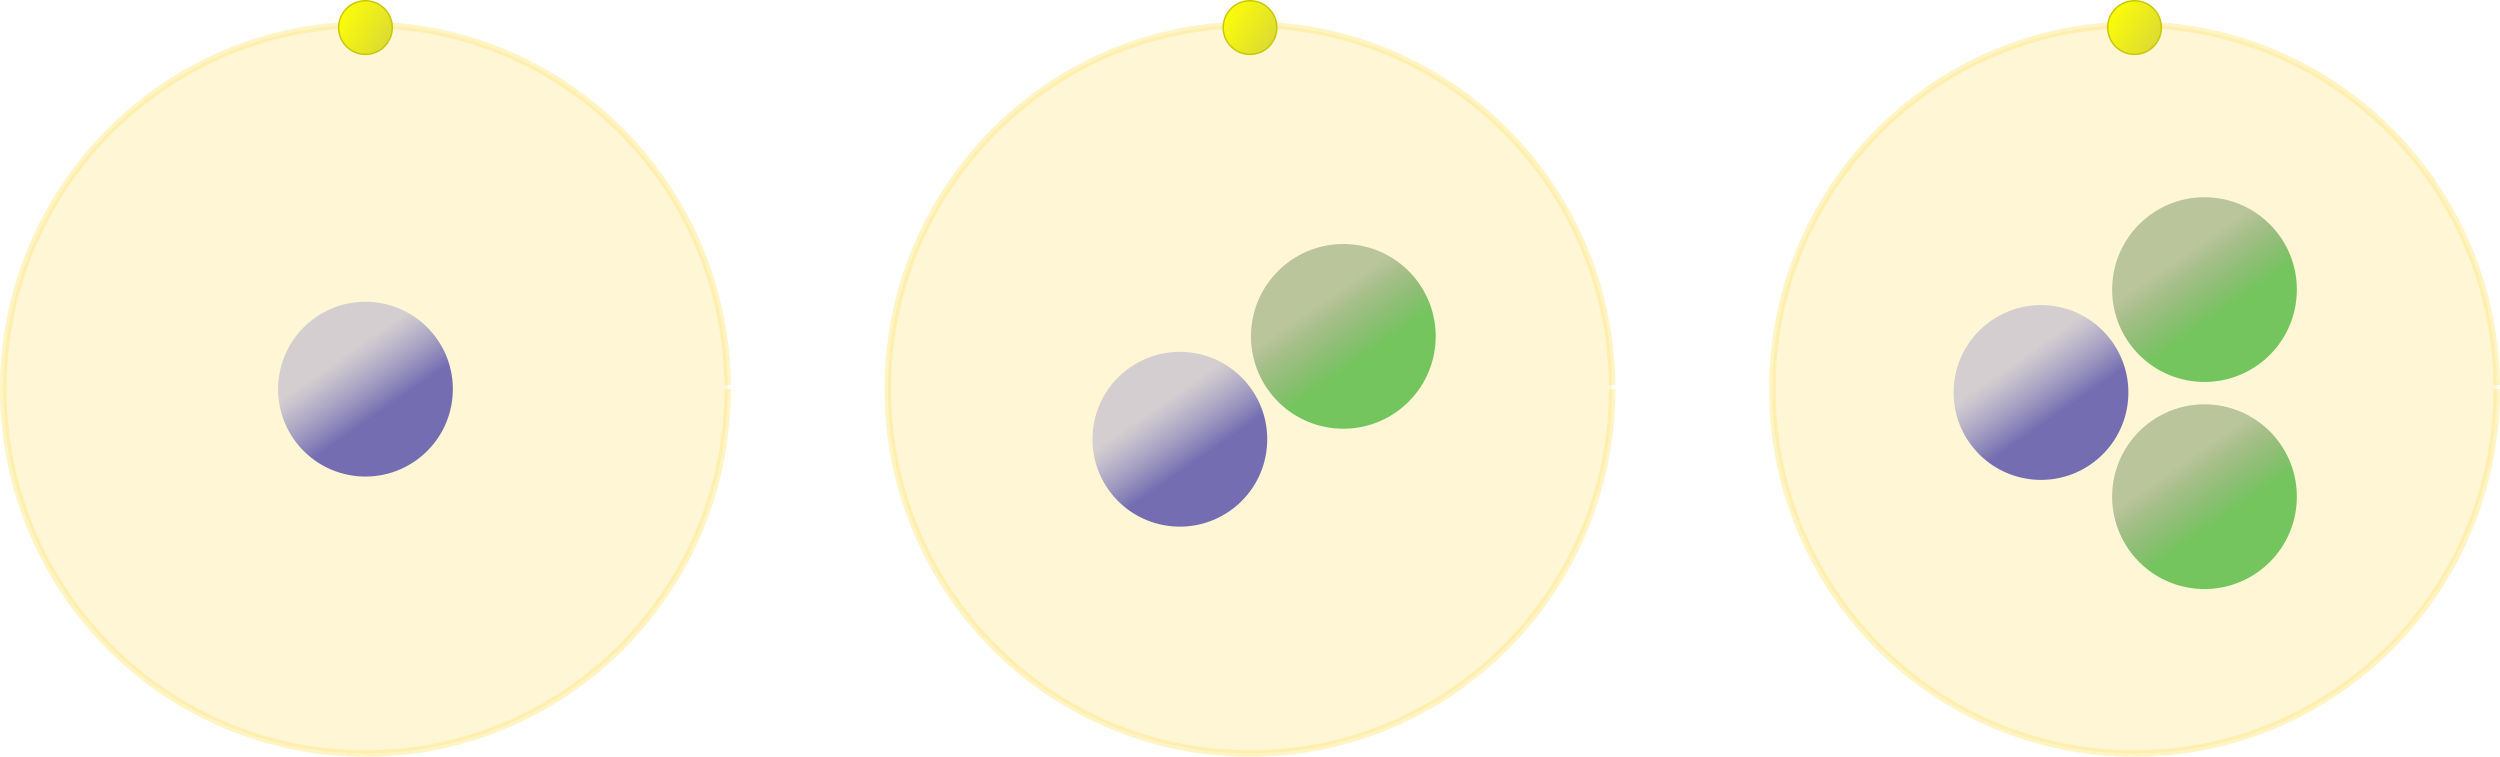
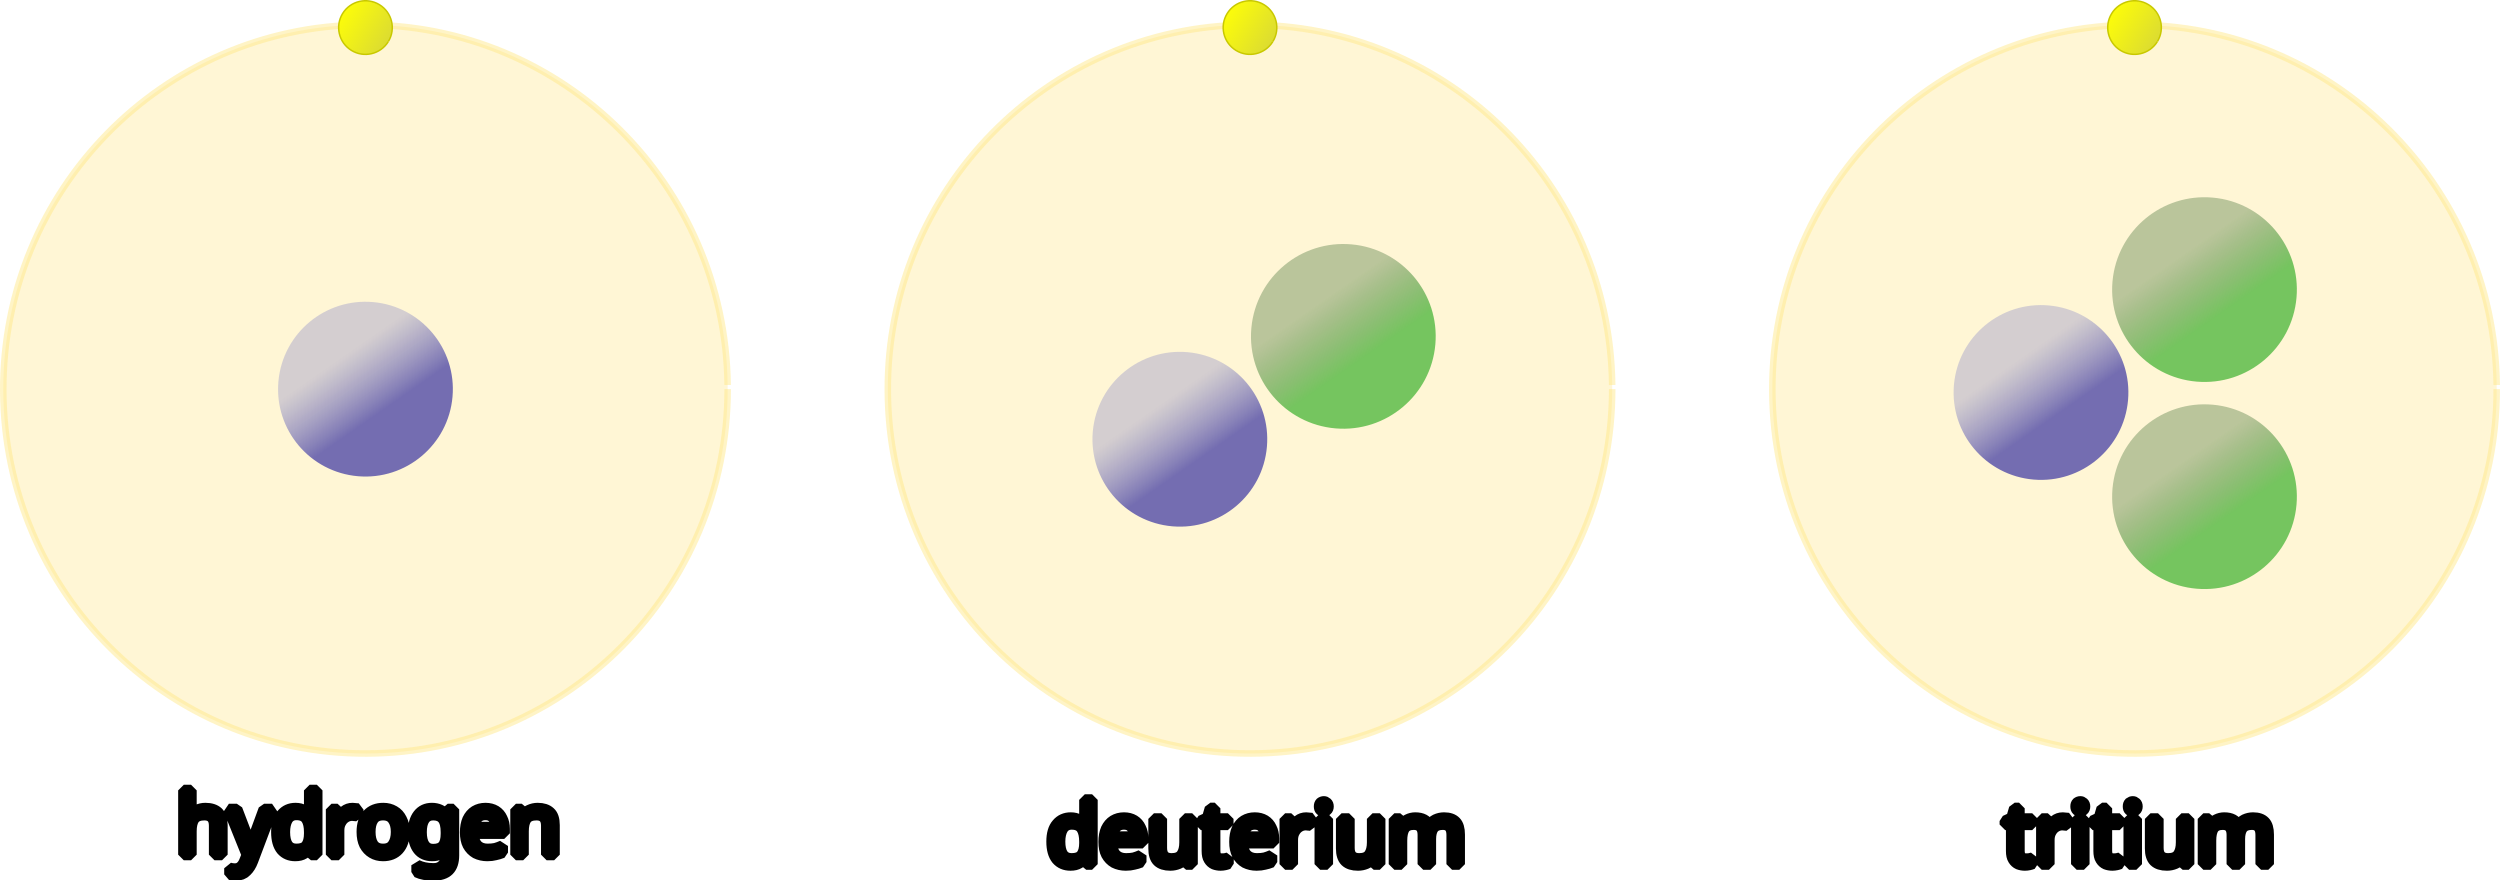
- <svg xmlns="http://www.w3.org/2000/svg" xmlns:xlink="http://www.w3.org/1999/xlink" width="166.511mm" height="50.405mm" viewBox="0 0 166.511 50.405" version="1.1" id="svg1">
+ <svg xmlns="http://www.w3.org/2000/svg" xmlns:xlink="http://www.w3.org/1999/xlink" width="166.511mm" height="58.598mm" viewBox="0 0 166.511 58.598" version="1.1" id="svg1">
  <defs id="defs1">
    <linearGradient id="linearGradient66">
      <stop style="stop-color:#fcfc0a;stop-opacity:1;" offset="0" id="stop65" />
      <stop style="stop-color:#dcdc31;stop-opacity:1;" offset="1" id="stop66" />
    </linearGradient>
    <linearGradient id="linearGradient26">
      <stop style="stop-color:#0d9f06;stop-opacity:0.57;" offset="0" id="stop25" />
      <stop style="stop-color:#084505;stop-opacity:0.277;" offset="1" id="stop26" />
    </linearGradient>
    <linearGradient id="linearGradient28">
      <stop style="stop-color:#0a0595;stop-opacity:0.57;" offset="0" id="stop27" />
      <stop style="stop-color:#4f53bf;stop-opacity:0.245;" offset="1" id="stop28" />
    </linearGradient>
    <linearGradient xlink:href="#linearGradient28" id="linearGradient57" gradientUnits="userSpaceOnUse" gradientTransform="matrix(0.2222222,0,0,0.2222222,-68.97065,-171.6413)" x1="84.137" y1="132.821" x2="97.102" y2="148.167" />
    <linearGradient xlink:href="#linearGradient66" id="linearGradient65" gradientUnits="userSpaceOnUse" gradientTransform="matrix(0.1985294,0,0,0.1985294,121.6247,96.798)" x1="-136.29" y1="-94.14" x2="-118.298" y2="-94.14" />
    <linearGradient xlink:href="#linearGradient26" id="linearGradient32" gradientUnits="userSpaceOnUse" gradientTransform="matrix(0.2348485,0,0,0.2348485,-80.30319,-165.5611)" x1="84.137" y1="132.821" x2="97.102" y2="148.167" />
    <linearGradient xlink:href="#linearGradient26" id="linearGradient52" gradientUnits="userSpaceOnUse" gradientTransform="matrix(0.2348485,0,0,0.2348485,-139.5757,-156.6603)" x1="84.137" y1="132.821" x2="97.102" y2="148.167" />
    <linearGradient xlink:href="#linearGradient66" id="linearGradient53" gradientUnits="userSpaceOnUse" gradientTransform="matrix(0.1985294,0,0,0.1985294,173.6111,64.12395)" x1="-136.29" y1="-94.14" x2="-118.298" y2="-94.14" />
    <linearGradient xlink:href="#linearGradient28" id="linearGradient54" gradientUnits="userSpaceOnUse" gradientTransform="matrix(0.2222222,0,0,0.2222222,-128.2432,-162.7405)" x1="84.137" y1="132.821" x2="97.102" y2="148.167" />
    <linearGradient xlink:href="#linearGradient26" id="linearGradient55" gradientUnits="userSpaceOnUse" gradientTransform="matrix(0.2348485,0,0,0.2348485,-140.8614,-170.3933)" x1="84.137" y1="132.821" x2="97.102" y2="148.167" />
-     <linearGradient xlink:href="#linearGradient28" id="linearGradient57-0" gradientUnits="userSpaceOnUse" gradientTransform="matrix(0.2222222,0,0,0.2222222,-54.47405,-62.07455)" x1="84.137" y1="132.821" x2="97.102" y2="148.167" />
-     <linearGradient xlink:href="#linearGradient66" id="linearGradient65-9" gradientUnits="userSpaceOnUse" gradientTransform="matrix(0.1985294,0,0,0.1985294,57.41403,10.61608)" x1="-136.29" y1="-94.14" x2="-118.298" y2="-94.14" />
+     <linearGradient xlink:href="#linearGradient28" id="linearGradient57-0" gradientUnits="userSpaceOnUse" gradientTransform="matrix(0.2222222,0,0,0.2222222,-69.47707,-152.3107)" x1="84.137" y1="132.821" x2="97.102" y2="148.167" />
+     <linearGradient xlink:href="#linearGradient66" id="linearGradient65-9" gradientUnits="userSpaceOnUse" gradientTransform="matrix(0.1985294,0,0,0.1985294,111.225,84.5893)" x1="-136.29" y1="-94.14" x2="-118.298" y2="-94.14" />
  </defs>
-   <g id="layer1" transform="translate(-16.40132,-115.8004)">
-     <g id="g55" transform="translate(59.21744,0.37808)">
-       <path style="fill:#fff6d5;fill-rule:evenodd;stroke:#ffe680;stroke-width:0.436;stroke-opacity:0.449" id="path48" d="m 64.563,141.341 a 24.124,24.268 0 0 1 -24.055,24.268 24.124,24.268 0 0 1 -24.192,-24.13 24.124,24.268 0 0 1 23.918,-24.405 24.124,24.268 0 0 1 24.328,23.992" />
-       <path style="fill:url(#linearGradient57);fill-opacity:1;fill-rule:evenodd;stroke-width:0.059" id="path51" d="m -43.277,-140.714 a 5.821,5.821 0 0 1 -5.804,5.821 5.821,5.821 0 0 1 -5.837,-5.788 5.821,5.821 0 0 1 5.771,-5.854 5.821,5.821 0 0 1 5.87,5.754" transform="rotate(-174.6515)" />
-       <path style="fill:url(#linearGradient65);fill-opacity:1;fill-rule:evenodd;stroke:#c8c800;stroke-width:0.1;stroke-dasharray:none;stroke-opacity:1" id="path64" d="m 98.139,78.108 a 1.786,1.786 0 0 1 -1.781,1.786 1.786,1.786 0 0 1 -1.791,-1.776 1.786,1.786 0 0 1 1.771,-1.796 1.786,1.786 0 0 1 1.801,1.766" transform="rotate(31.9422)" />
-       <path style="fill:url(#linearGradient32);fill-opacity:1;fill-rule:evenodd;stroke-width:0.062" id="path20" d="m -53.149,-132.877 a 6.152,6.152 0 0 1 -6.134,6.152 6.152,6.152 0 0 1 -6.169,-6.117 6.152,6.152 0 0 1 6.099,-6.186 6.152,6.152 0 0 1 6.204,6.081" transform="rotate(-174.6515)" />
-     </g>
-     <g id="g56" transform="translate(56.72959,0.6005497)">
-       <path style="fill:#fff6d5;fill-rule:evenodd;stroke:#ffe680;stroke-width:0.436;stroke-opacity:0.449" id="path45" d="m 125.964,141.119 a 24.124,24.268 0 0 1 -24.055,24.268 24.124,24.268 0 0 1 -24.192,-24.13 24.124,24.268 0 0 1 23.918,-24.405 24.124,24.268 0 0 1 24.328,23.992" />
-       <path style="fill:url(#linearGradient54);fill-opacity:1;fill-rule:evenodd;stroke-width:0.059" id="path46" d="m -102.549,-131.814 a 5.821,5.821 0 0 1 -5.804,5.821 5.821,5.821 0 0 1 -5.837,-5.788 5.821,5.821 0 0 1 5.771,-5.854 5.821,5.821 0 0 1 5.87,5.754" transform="rotate(-174.6515)" />
-       <path style="fill:url(#linearGradient53);fill-opacity:1;fill-rule:evenodd;stroke:#c8c800;stroke-width:0.1;stroke-dasharray:none;stroke-opacity:1" id="path47" d="m 150.125,45.434 a 1.786,1.786 0 0 1 -1.781,1.786 1.786,1.786 0 0 1 -1.791,-1.776 1.786,1.786 0 0 1 1.771,-1.796 1.786,1.786 0 0 1 1.801,1.766" transform="rotate(31.9422)" />
-       <path style="fill:url(#linearGradient52);fill-opacity:1;fill-rule:evenodd;stroke-width:0.062" id="path49" d="m -112.422,-123.976 a 6.152,6.152 0 0 1 -6.134,6.152 6.152,6.152 0 0 1 -6.169,-6.117 6.152,6.152 0 0 1 6.099,-6.186 6.152,6.152 0 0 1 6.204,6.081" transform="rotate(-174.6515)" />
-       <path style="fill:url(#linearGradient55);fill-opacity:1;fill-rule:evenodd;stroke-width:0.062" id="path54" d="m -113.708,-137.709 a 6.152,6.152 0 0 1 -6.134,6.152 6.152,6.152 0 0 1 -6.169,-6.117 6.152,6.152 0 0 1 6.099,-6.186 6.152,6.152 0 0 1 6.204,6.081" transform="rotate(-174.6515)" />
-     </g>
-     <g id="g81" transform="translate(9.19613,107.482)">
-       <path style="fill:#fff6d5;fill-rule:evenodd;stroke:#ffe680;stroke-width:0.436;stroke-opacity:0.449" id="path48-9" d="M 55.67,34.237 A 24.124,24.268 0 0 1 31.615,58.506 24.124,24.268 0 0 1 7.424,34.375 24.124,24.268 0 0 1 31.341,9.97 24.124,24.268 0 0 1 55.669,33.962" />
-       <path style="fill:url(#linearGradient57-0);fill-opacity:1;fill-rule:evenodd;stroke-width:0.059" id="path51-8" d="m -28.78,-31.148 a 5.821,5.821 0 0 1 -5.804,5.821 5.821,5.821 0 0 1 -5.837,-5.788 5.821,5.821 0 0 1 5.771,-5.854 5.821,5.821 0 0 1 5.87,5.754" transform="rotate(-174.6515)" />
-       <path style="fill:url(#linearGradient65-9);fill-opacity:1;fill-rule:evenodd;stroke:#c8c800;stroke-width:0.1;stroke-dasharray:none;stroke-opacity:1" id="path64-6" d="m 33.928,-8.073 a 1.786,1.786 0 0 1 -1.781,1.786 1.786,1.786 0 0 1 -1.791,-1.776 1.786,1.786 0 0 1 1.771,-1.796 1.786,1.786 0 0 1 1.801,1.766" transform="rotate(31.9422)" />
+   <g id="layer1" transform="translate(-13.73169,-99.56019)">
+     <g id="g3">
+       <g id="g55" transform="translate(56.54781,-15.86215)">
+         <path style="fill:#fff6d5;fill-rule:evenodd;stroke:#ffe680;stroke-width:0.436;stroke-opacity:0.449" id="path48" d="m 64.563,141.341 a 24.124,24.268 0 0 1 -24.055,24.268 24.124,24.268 0 0 1 -24.192,-24.13 24.124,24.268 0 0 1 23.918,-24.405 24.124,24.268 0 0 1 24.328,23.992" />
+         <path style="fill:url(#linearGradient57);fill-opacity:1;fill-rule:evenodd;stroke-width:0.059" id="path51" d="m -43.277,-140.714 a 5.821,5.821 0 0 1 -5.804,5.821 5.821,5.821 0 0 1 -5.837,-5.788 5.821,5.821 0 0 1 5.771,-5.854 5.821,5.821 0 0 1 5.87,5.754" transform="rotate(-174.6515)" />
+         <path style="fill:url(#linearGradient65);fill-opacity:1;fill-rule:evenodd;stroke:#c8c800;stroke-width:0.1;stroke-dasharray:none;stroke-opacity:1" id="path64" d="m 98.139,78.108 a 1.786,1.786 0 0 1 -1.781,1.786 1.786,1.786 0 0 1 -1.791,-1.776 1.786,1.786 0 0 1 1.771,-1.796 1.786,1.786 0 0 1 1.801,1.766" transform="rotate(31.9422)" />
+         <path style="fill:url(#linearGradient32);fill-opacity:1;fill-rule:evenodd;stroke-width:0.062" id="path20" d="m -53.149,-132.877 a 6.152,6.152 0 0 1 -6.134,6.152 6.152,6.152 0 0 1 -6.169,-6.117 6.152,6.152 0 0 1 6.099,-6.186 6.152,6.152 0 0 1 6.204,6.081" transform="rotate(-174.6515)" />
+       </g>
+       <g id="g56" transform="translate(54.05996,-15.63969)">
+         <path style="fill:#fff6d5;fill-rule:evenodd;stroke:#ffe680;stroke-width:0.436;stroke-opacity:0.449" id="path45" d="m 125.964,141.119 a 24.124,24.268 0 0 1 -24.055,24.268 24.124,24.268 0 0 1 -24.192,-24.13 24.124,24.268 0 0 1 23.918,-24.405 24.124,24.268 0 0 1 24.328,23.992" />
+         <path style="fill:url(#linearGradient54);fill-opacity:1;fill-rule:evenodd;stroke-width:0.059" id="path46" d="m -102.549,-131.814 a 5.821,5.821 0 0 1 -5.804,5.821 5.821,5.821 0 0 1 -5.837,-5.788 5.821,5.821 0 0 1 5.771,-5.854 5.821,5.821 0 0 1 5.87,5.754" transform="rotate(-174.6515)" />
+         <path style="fill:url(#linearGradient53);fill-opacity:1;fill-rule:evenodd;stroke:#c8c800;stroke-width:0.1;stroke-dasharray:none;stroke-opacity:1" id="path47" d="m 150.125,45.434 a 1.786,1.786 0 0 1 -1.781,1.786 1.786,1.786 0 0 1 -1.791,-1.776 1.786,1.786 0 0 1 1.771,-1.796 1.786,1.786 0 0 1 1.801,1.766" transform="rotate(31.9422)" />
+         <path style="fill:url(#linearGradient52);fill-opacity:1;fill-rule:evenodd;stroke-width:0.062" id="path49" d="m -112.422,-123.976 a 6.152,6.152 0 0 1 -6.134,6.152 6.152,6.152 0 0 1 -6.169,-6.117 6.152,6.152 0 0 1 6.099,-6.186 6.152,6.152 0 0 1 6.204,6.081" transform="rotate(-174.6515)" />
+         <path style="fill:url(#linearGradient55);fill-opacity:1;fill-rule:evenodd;stroke-width:0.062" id="path54" d="m -113.708,-137.709 a 6.152,6.152 0 0 1 -6.134,6.152 6.152,6.152 0 0 1 -6.169,-6.117 6.152,6.152 0 0 1 6.099,-6.186 6.152,6.152 0 0 1 6.204,6.081" transform="rotate(-174.6515)" />
+       </g>
+       <path style="fill:#fff6d5;fill-rule:evenodd;stroke:#ffe680;stroke-width:0.436;stroke-opacity:0.449" id="path48-9" d="M 62.197,125.479 A 24.124,24.268 0 0 1 38.142,149.747 24.124,24.268 0 0 1 13.95,125.617 24.124,24.268 0 0 1 37.868,101.212 24.124,24.268 0 0 1 62.195,125.203" />
+       <path style="fill:url(#linearGradient57-0);fill-opacity:1;fill-rule:evenodd;stroke-width:0.059" id="path51-8" d="m -43.783,-121.384 a 5.821,5.821 0 0 1 -5.804,5.821 5.821,5.821 0 0 1 -5.837,-5.788 5.821,5.821 0 0 1 5.771,-5.854 5.821,5.821 0 0 1 5.87,5.754" transform="rotate(-174.6515)" />
+       <path style="fill:url(#linearGradient65-9);fill-opacity:1;fill-rule:evenodd;stroke:#c8c800;stroke-width:0.1;stroke-dasharray:none;stroke-opacity:1" id="path64-6" d="m 87.739,65.9 a 1.786,1.786 0 0 1 -1.781,1.786 1.786,1.786 0 0 1 -1.791,-1.776 1.786,1.786 0 0 1 1.771,-1.796 1.786,1.786 0 0 1 1.801,1.766" transform="rotate(31.9422)" />
+       <text xml:space="preserve" style="font-size:6.35px;font-family:Lexend;-inkscape-font-specification:'Lexend, @wght=300';font-variation-settings:'wght' 300;fill:#000000;stroke:#000000;stroke-width:0.75;stroke-linecap:square;stroke-linejoin:bevel" x="25.489" y="156.485" id="text1">
+         <tspan id="tspan1" style="font-style:normal;font-variant:normal;font-weight:normal;font-stretch:normal;font-size:5.644px;font-family:Lexend;-inkscape-font-specification:'Lexend, Normal';font-variant-ligatures:normal;font-variant-caps:normal;font-variant-numeric:normal;font-variant-east-asian:normal;stroke-width:0.75" x="25.489" y="156.485">hydrogen</tspan>
+       </text>
+       <text xml:space="preserve" style="font-size:6.35px;font-family:Lexend;-inkscape-font-specification:'Lexend, @wght=300';font-variation-settings:'wght' 300;fill:#000000;stroke:#000000;stroke-width:0.75;stroke-linecap:square;stroke-linejoin:bevel" x="83.483" y="157.118" id="text2">
+         <tspan id="tspan2" style="font-style:normal;font-variant:normal;font-weight:normal;font-stretch:normal;font-size:5.644px;font-family:Lexend;-inkscape-font-specification:'Lexend, Normal';font-variant-ligatures:normal;font-variant-caps:normal;font-variant-numeric:normal;font-variant-east-asian:normal;stroke-width:0.75" x="83.483" y="157.118">deuterium</tspan>
+       </text>
+       <text xml:space="preserve" style="font-size:6.35px;font-family:Lexend;-inkscape-font-specification:'Lexend, @wght=300';font-variation-settings:'wght' 300;fill:#000000;stroke:#000000;stroke-width:0.75;stroke-linecap:square;stroke-linejoin:bevel" x="147.197" y="157.118" id="text3">
+         <tspan id="tspan3" style="font-style:normal;font-variant:normal;font-weight:normal;font-stretch:normal;font-size:5.644px;font-family:Lexend;-inkscape-font-specification:'Lexend, Normal';font-variant-ligatures:normal;font-variant-caps:normal;font-variant-numeric:normal;font-variant-east-asian:normal;stroke-width:0.75" x="147.197" y="157.118">tritium</tspan>
+       </text>
    </g>
  </g>
</svg>
